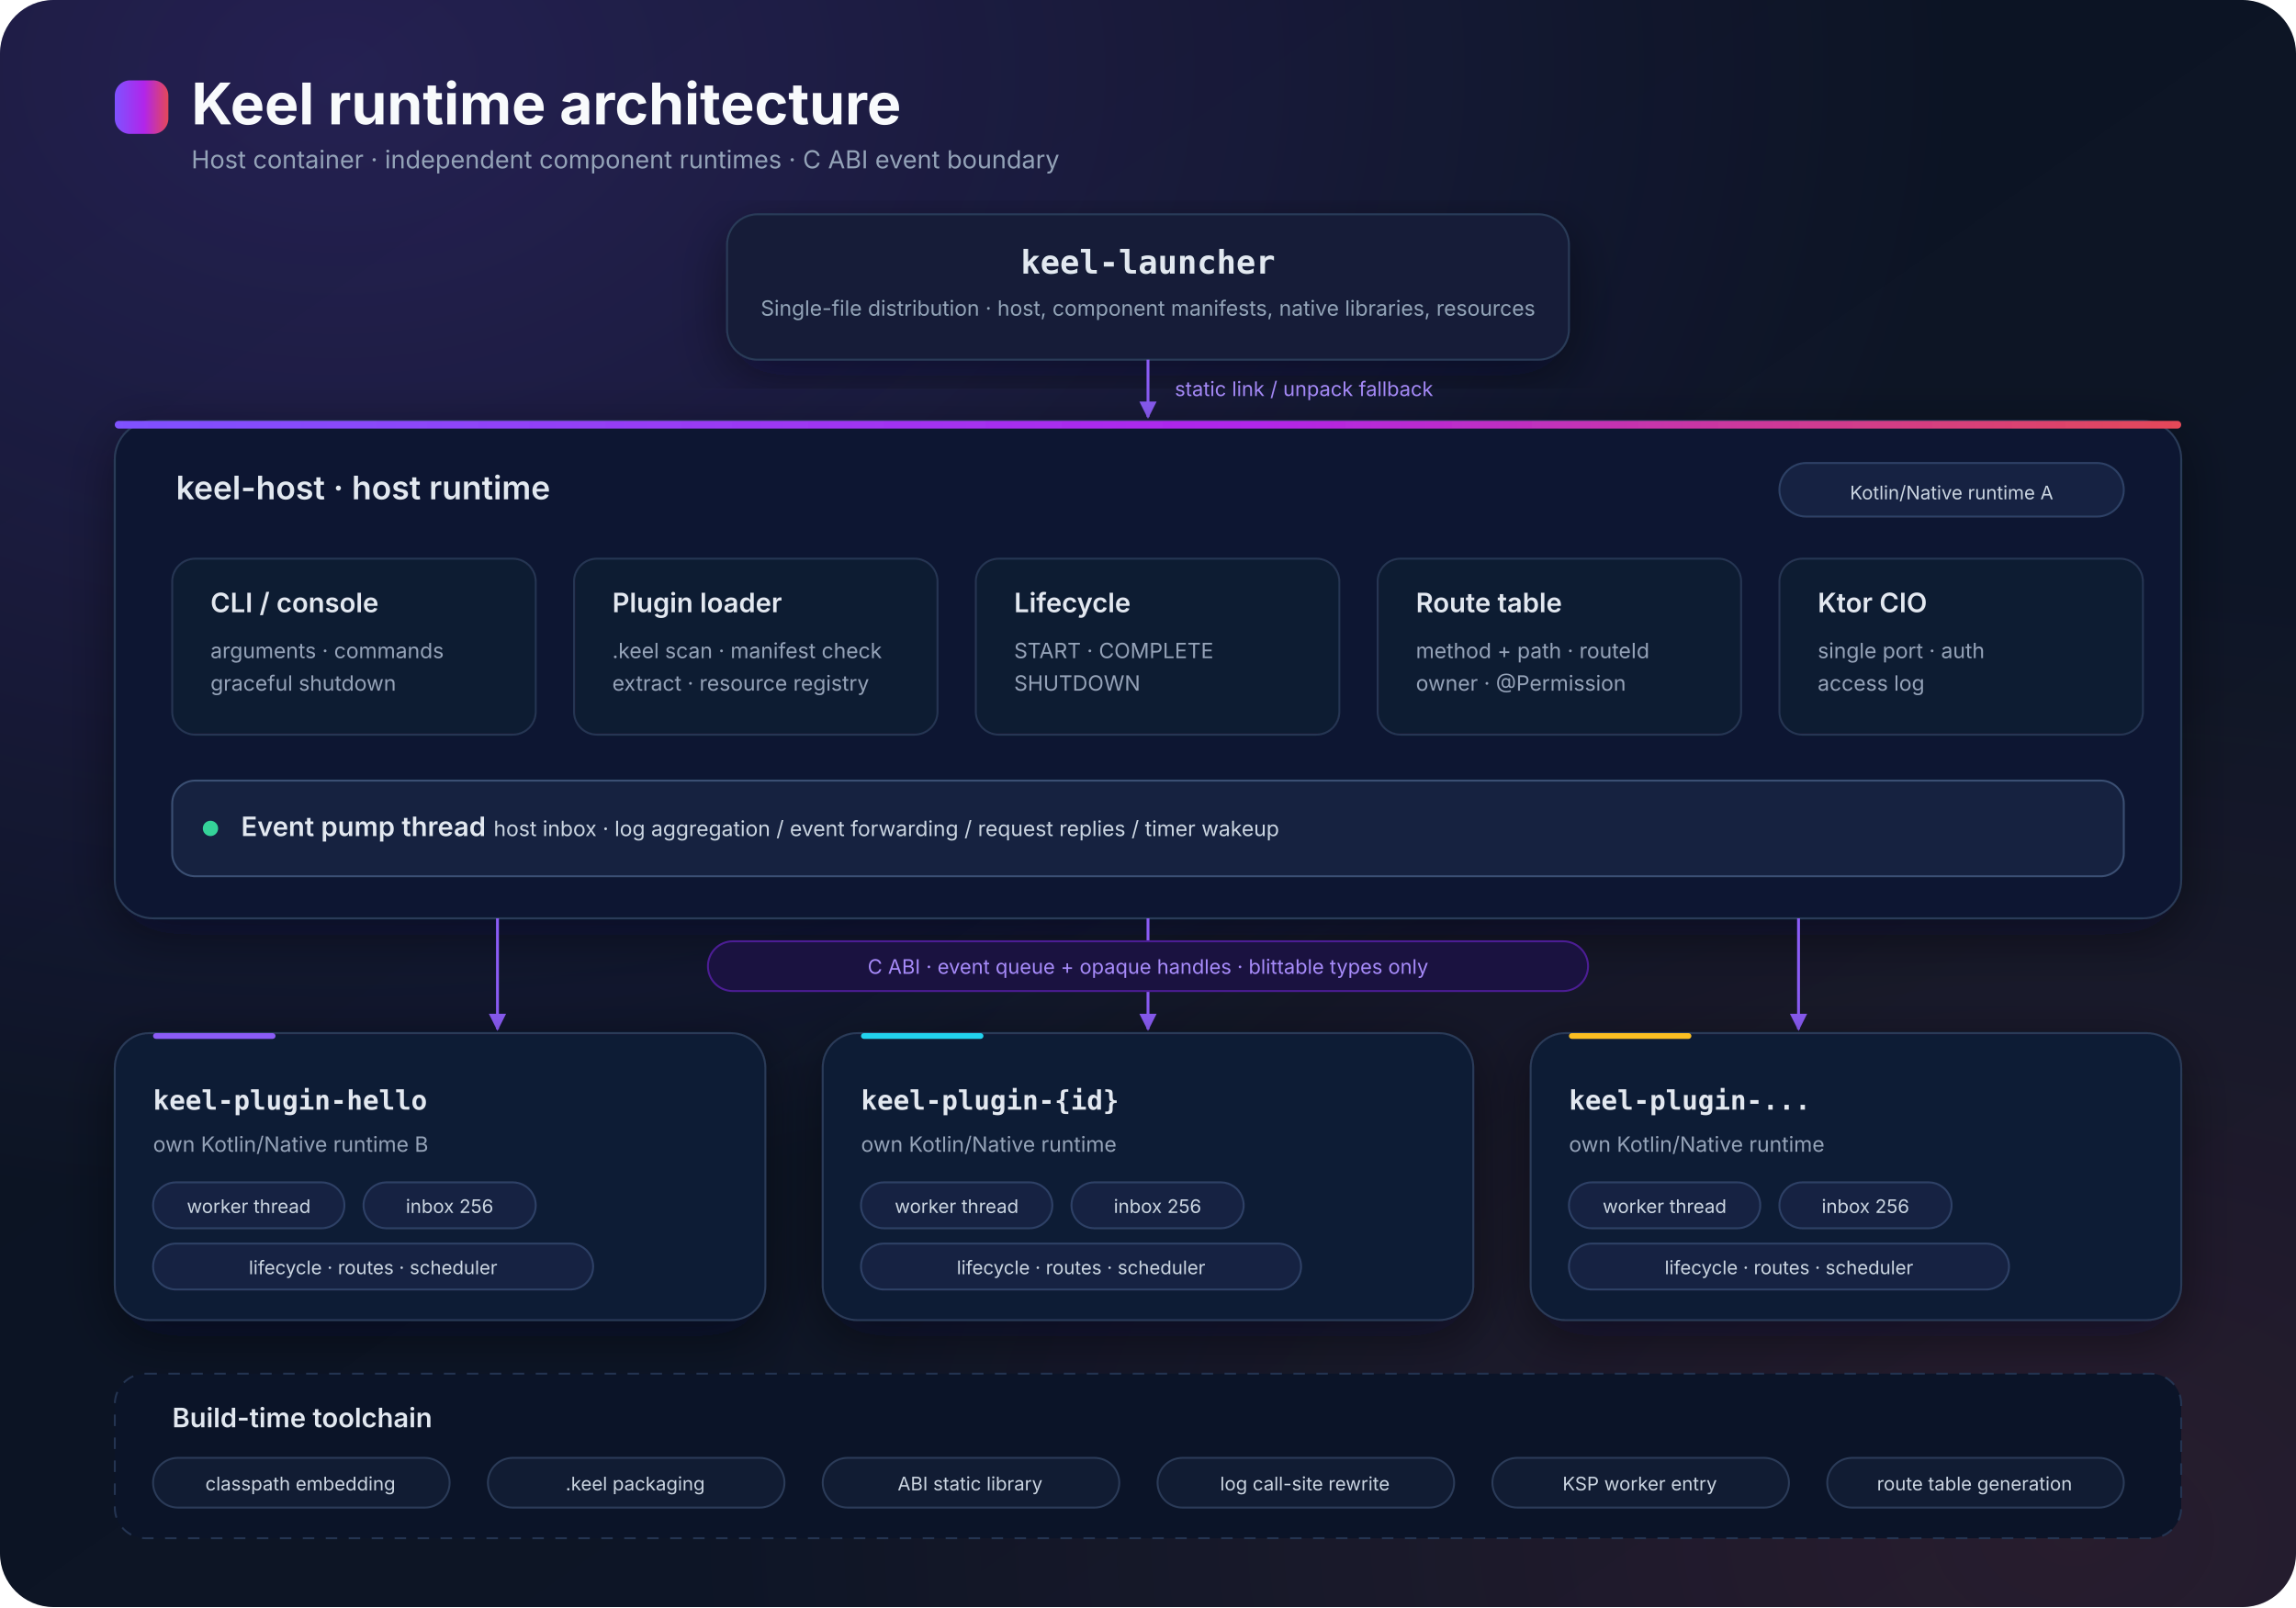
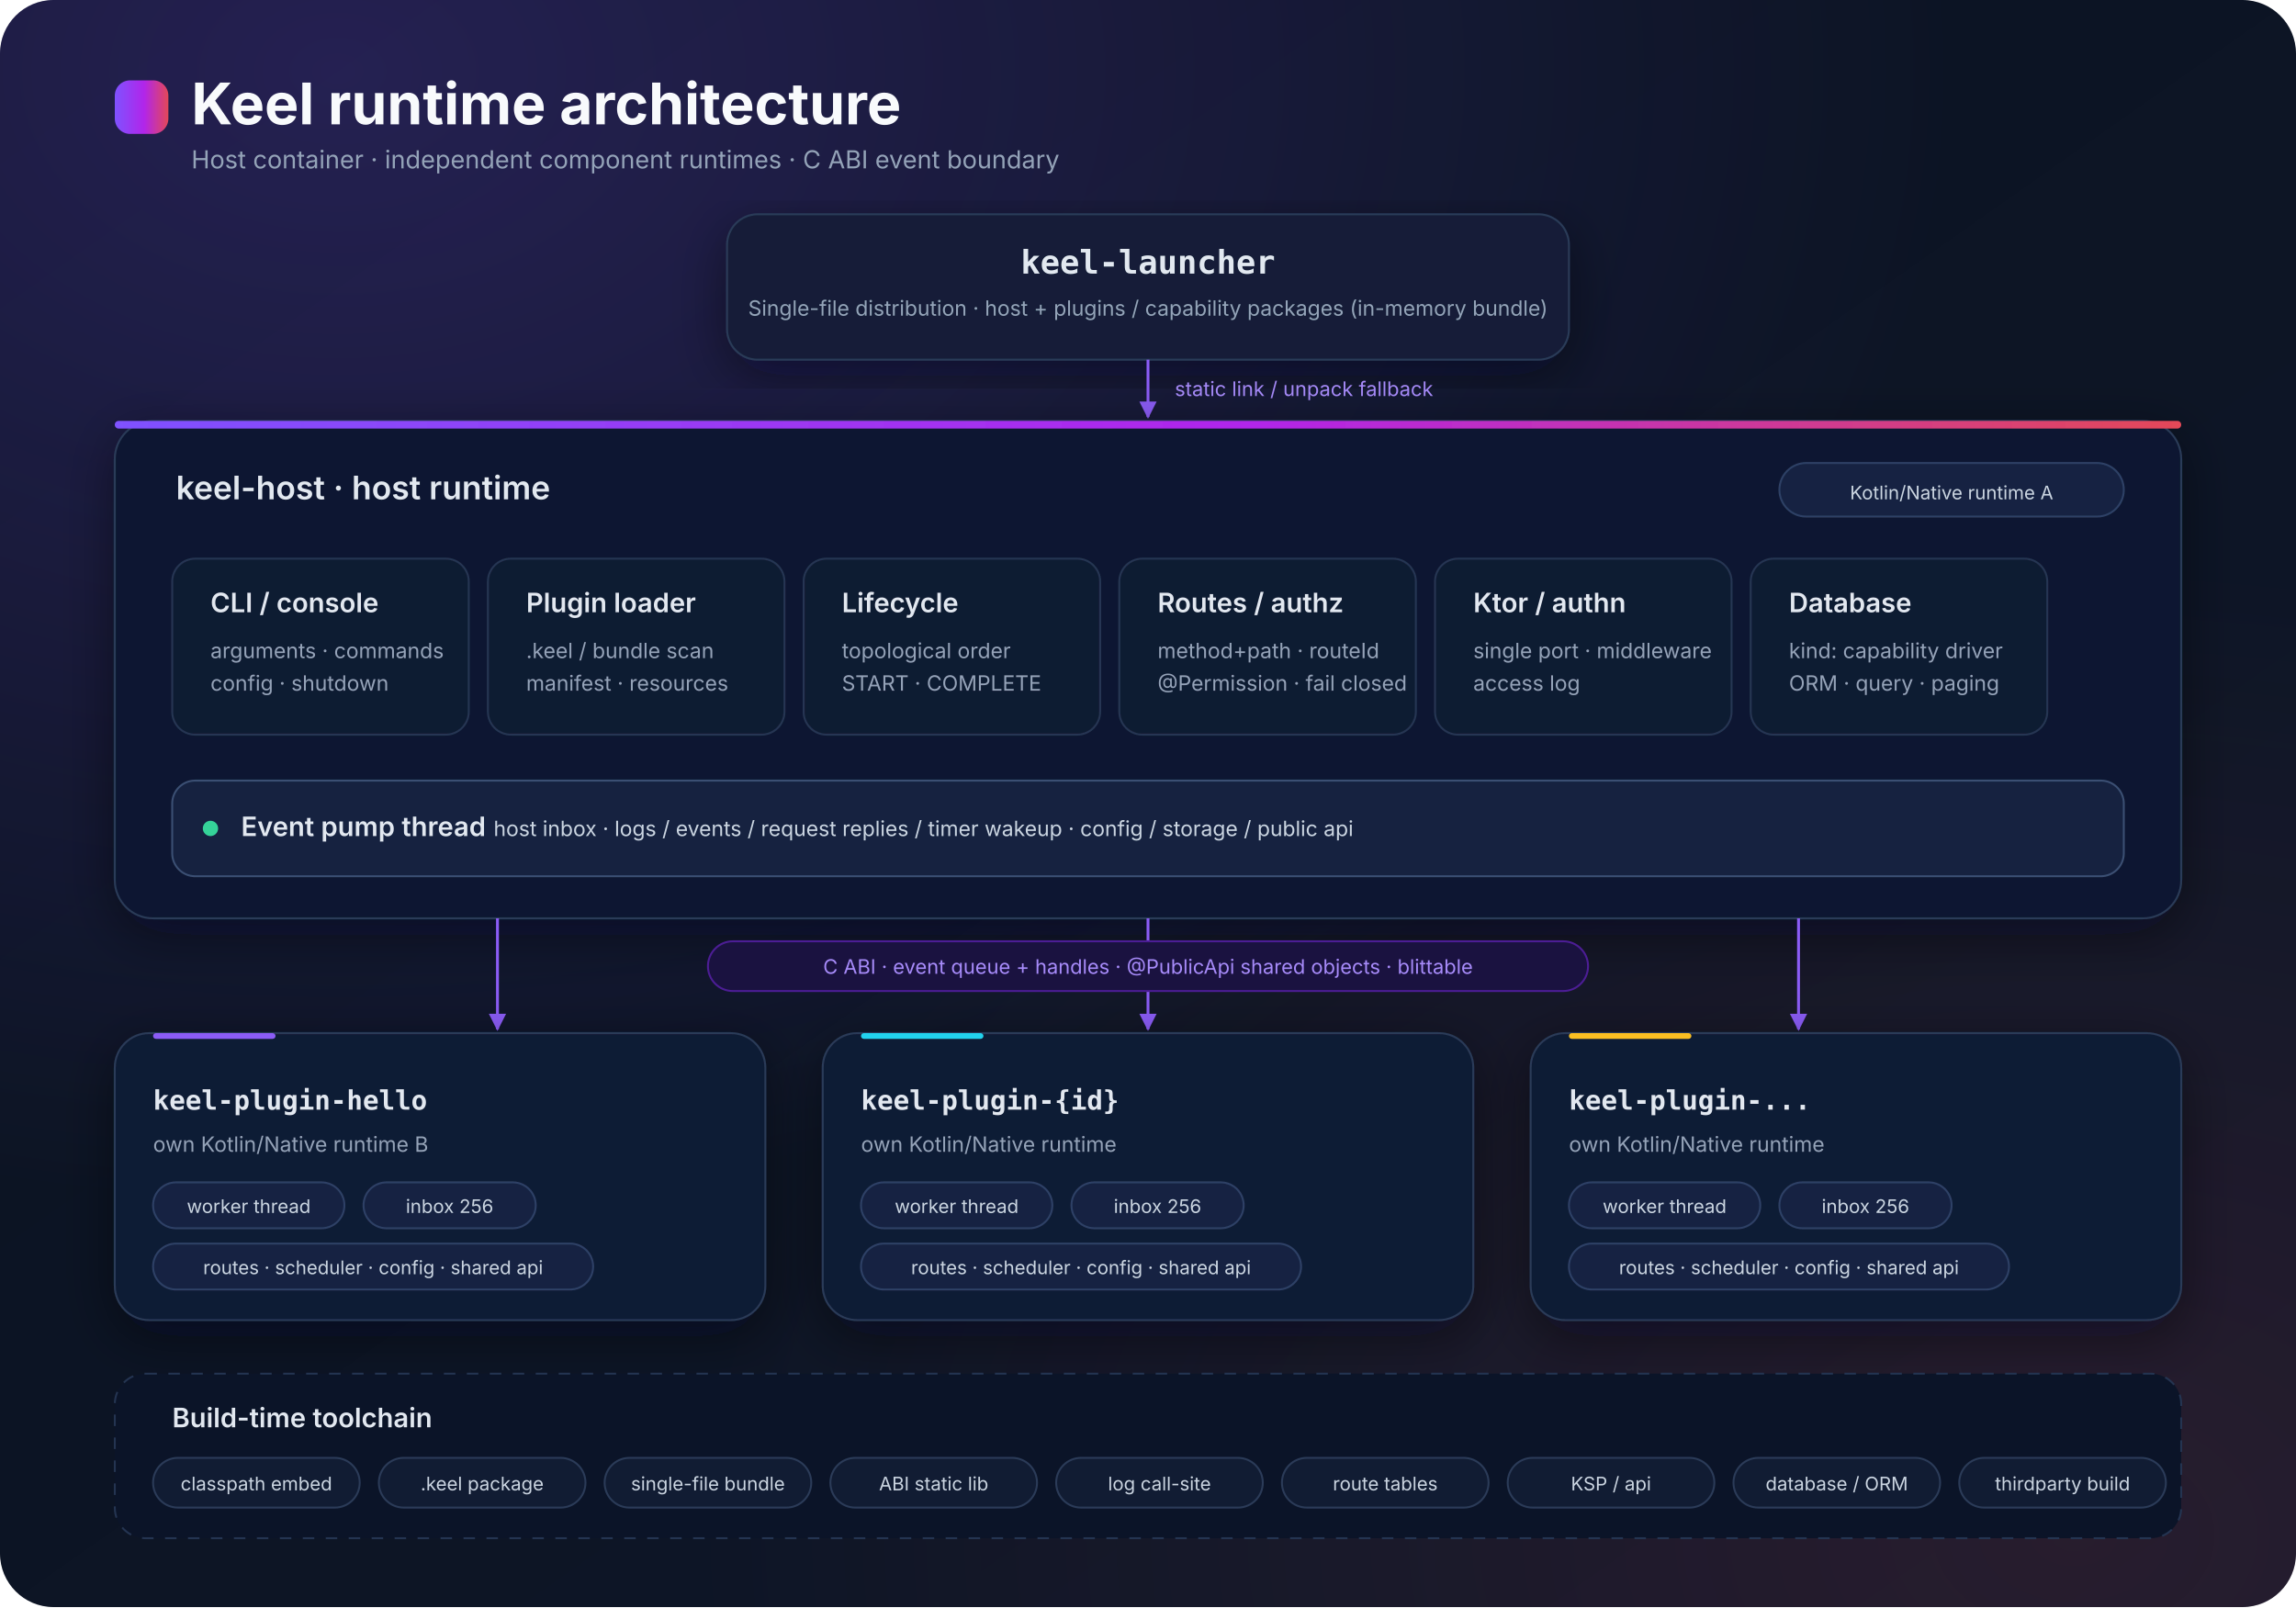
<svg xmlns="http://www.w3.org/2000/svg" width="1200" height="840" viewBox="0 0 1200 840" role="img" aria-labelledby="title desc">
  <defs>
    <linearGradient id="bg" x1="0" y1="0" x2="1" y2="1">
      <stop offset="0" stop-color="#0B1220" />
      <stop offset="1" stop-color="#0E1729" />
    </linearGradient>
    <linearGradient id="accent" x1="0" y1="0" x2="1" y2="0">
      <stop offset="0" stop-color="#7F52FF" />
      <stop offset="0.55" stop-color="#B125EA" />
      <stop offset="1" stop-color="#E44857" />
    </linearGradient>
    <radialGradient id="glowA" cx="0.15" cy="0.05" r="0.7">
      <stop offset="0" stop-color="#7F52FF" stop-opacity="0.22" />
      <stop offset="1" stop-color="#7F52FF" stop-opacity="0" />
    </radialGradient>
    <radialGradient id="glowB" cx="0.9" cy="0.95" r="0.6">
      <stop offset="0" stop-color="#E44857" stop-opacity="0.12" />
      <stop offset="1" stop-color="#E44857" stop-opacity="0" />
    </radialGradient>
    <filter id="shadow" x="-20%" y="-20%" width="140%" height="140%">
      <feDropShadow dx="0" dy="8" stdDeviation="14" flood-color="#020617" flood-opacity="0.45" />
    </filter>
    <marker id="arrow" viewBox="0 0 10 10" refX="9" refY="5" markerWidth="6" markerHeight="6" orient="auto-start-reverse">
      <path d="M 0 0 L 10 5 L 0 10 z" fill="#8B5CF6" />
    </marker>
    <style>
      .title { font-family: Inter, "Segoe UI", "Noto Sans", sans-serif; font-size: 30px; font-weight: 700; fill: #F8FAFC; }
      .subtitle { font-family: Inter, "Segoe UI", "Noto Sans", sans-serif; font-size: 13px; fill: #94A3B8; }
      .h2 { font-family: Inter, "Segoe UI", "Noto Sans", sans-serif; font-size: 17px; font-weight: 600; fill: #E2E8F0; }
      .h3 { font-family: Inter, "Segoe UI", "Noto Sans", sans-serif; font-size: 14px; font-weight: 600; fill: #E2E8F0; }
      .body { font-family: Inter, "Segoe UI", "Noto Sans", sans-serif; font-size: 11px; fill: #94A3B8; }
      .bodyBright { font-family: Inter, "Segoe UI", "Noto Sans", sans-serif; font-size: 11px; fill: #CBD5E1; }
      .micro { font-family: Inter, "Segoe UI", "Noto Sans", sans-serif; font-size: 9.5px; fill: #64748B; }
      .pillText { font-family: Inter, "Segoe UI", "Noto Sans", sans-serif; font-size: 9.8px; fill: #CBD5E1; }
      .accentText { font-family: Inter, "Segoe UI", "Noto Sans", sans-serif; font-size: 10.5px; fill: #A78BFA; }
      .mono { font-family: "JetBrains Mono", "Cascadia Code", "SFMono-Regular", Consolas, monospace; }
    </style>
  </defs>
  <rect width="1200" height="840" rx="28" fill="url(#bg)" />
  <rect width="1200" height="840" rx="28" fill="url(#glowA)" />
  <rect width="1200" height="840" rx="28" fill="url(#glowB)" />
  <rect x="60" y="42" width="28" height="28" rx="8" fill="url(#accent)" />
  <text x="100" y="65" class="title">Keel runtime architecture</text>
  <text x="100" y="88" class="subtitle">Host container · independent component runtimes · C ABI event boundary</text>
  <g filter="url(#shadow)">
    <rect x="380" y="112" width="440" height="76" rx="16" fill="#131F37" stroke="#2B3B58" />
    <text x="600" y="143" text-anchor="middle" class="h2 mono">keel-launcher</text>
-     <text x="600" y="165" text-anchor="middle" class="body">Single-file distribution · host, component manifests, native libraries, resources</text>
+     <text x="600" y="165" text-anchor="middle" class="body">Single-file distribution · host + plugins / capability packages (in-memory bundle)</text>
  </g>
  <line x1="600" y1="188" x2="600" y2="218" stroke="#8B5CF6" stroke-width="1.5" marker-end="url(#arrow)" />
  <text x="614" y="207" class="accentText">static link / unpack fallback</text>
  <g filter="url(#shadow)">
    <rect x="60" y="220" width="1080" height="260" rx="20" fill="#0E1830" stroke="#2B3B58" />
    <rect x="60" y="220" width="1080" height="4" rx="2" fill="url(#accent)" />
    <text x="92" y="261" class="h2">keel-host · host runtime</text>
    <rect x="930" y="242" width="180" height="28" rx="14" fill="#162443" stroke="#2E4166" />
    <text x="1020" y="261" text-anchor="middle" class="pillText">Kotlin/Native runtime A</text>
-     <rect x="90" y="292" width="190" height="92" rx="12" fill="#111C33" stroke="#253653" />
+     <rect x="90" y="292" width="155" height="92" rx="12" fill="#111C33" stroke="#253653" />
    <text x="110" y="320" class="h3">CLI / console</text>
    <text x="110" y="344" class="body">arguments · commands</text>
-     <text x="110" y="361" class="body">graceful shutdown</text>
-     <rect x="300" y="292" width="190" height="92" rx="12" fill="#111C33" stroke="#253653" />
-     <text x="320" y="320" class="h3">Plugin loader</text>
-     <text x="320" y="344" class="body">.keel scan · manifest check</text>
-     <text x="320" y="361" class="body">extract · resource registry</text>
-     <rect x="510" y="292" width="190" height="92" rx="12" fill="#111C33" stroke="#253653" />
-     <text x="530" y="320" class="h3">Lifecycle</text>
-     <text x="530" y="344" class="body">START · COMPLETE</text>
-     <text x="530" y="361" class="body">SHUTDOWN</text>
-     <rect x="720" y="292" width="190" height="92" rx="12" fill="#111C33" stroke="#253653" />
-     <text x="740" y="320" class="h3">Route table</text>
-     <text x="740" y="344" class="body">method + path · routeId</text>
-     <text x="740" y="361" class="body">owner · @Permission</text>
-     <rect x="930" y="292" width="190" height="92" rx="12" fill="#111C33" stroke="#253653" />
-     <text x="950" y="320" class="h3">Ktor CIO</text>
-     <text x="950" y="344" class="body">single port · auth</text>
-     <text x="950" y="361" class="body">access log</text>
+     <text x="110" y="361" class="body">config · shutdown</text>
+     <rect x="255" y="292" width="155" height="92" rx="12" fill="#111C33" stroke="#253653" />
+     <text x="275" y="320" class="h3">Plugin loader</text>
+     <text x="275" y="344" class="body">.keel / bundle scan</text>
+     <text x="275" y="361" class="body">manifest · resources</text>
+     <rect x="420" y="292" width="155" height="92" rx="12" fill="#111C33" stroke="#253653" />
+     <text x="440" y="320" class="h3">Lifecycle</text>
+     <text x="440" y="344" class="body">topological order</text>
+     <text x="440" y="361" class="body">START · COMPLETE</text>
+     <rect x="585" y="292" width="155" height="92" rx="12" fill="#111C33" stroke="#253653" />
+     <text x="605" y="320" class="h3">Routes / authz</text>
+     <text x="605" y="344" class="body">method+path · routeId</text>
+     <text x="605" y="361" class="body">@Permission · fail closed</text>
+     <rect x="750" y="292" width="155" height="92" rx="12" fill="#111C33" stroke="#253653" />
+     <text x="770" y="320" class="h3">Ktor / authn</text>
+     <text x="770" y="344" class="body">single port · middleware</text>
+     <text x="770" y="361" class="body">access log</text>
+     <rect x="915" y="292" width="155" height="92" rx="12" fill="#111C33" stroke="#253653" />
+     <text x="935" y="320" class="h3">Database</text>
+     <text x="935" y="344" class="body">kind: capability driver</text>
+     <text x="935" y="361" class="body">ORM · query · paging</text>
    <rect x="90" y="408" width="1020" height="50" rx="12" fill="#152341" stroke="#3B4F73" />
    <circle cx="110" cy="433" r="4" fill="#34D399" />
    <text x="126" y="437" class="h3">Event pump thread</text>
-     <text x="258" y="437" class="bodyBright">host inbox · log aggregation / event forwarding / request replies / timer wakeup</text>
+     <text x="258" y="437" class="bodyBright">host inbox · logs / events / request replies / timer wakeup · config / storage / public api</text>
  </g>
  <line x1="260" y1="480" x2="260" y2="538" stroke="#8B5CF6" stroke-width="1.5" marker-end="url(#arrow)" />
  <line x1="600" y1="480" x2="600" y2="538" stroke="#8B5CF6" stroke-width="1.5" marker-end="url(#arrow)" />
  <line x1="940" y1="480" x2="940" y2="538" stroke="#8B5CF6" stroke-width="1.5" marker-end="url(#arrow)" />
  <rect x="370" y="492" width="460" height="26" rx="13" fill="#1A1240" stroke="#4C1D95" />
-   <text x="600" y="509" text-anchor="middle" class="accentText">C ABI · event queue + opaque handles · blittable types only</text>
+   <text x="600" y="509" text-anchor="middle" class="accentText">C ABI · event queue + handles · @PublicApi shared objects · blittable</text>
  <g filter="url(#shadow)">
    <rect x="60" y="540" width="340" height="150" rx="18" fill="#101C35" stroke="#2B3B58" />
    <rect x="80" y="540" width="64" height="3" rx="1.5" fill="#8B5CF6" />
    <text x="80" y="580" class="h3 mono">keel-plugin-hello</text>
    <text x="80" y="602" class="body">own Kotlin/Native runtime B</text>
    <rect x="80" y="618" width="100" height="24" rx="12" fill="#162443" stroke="#2E4166" />
    <text x="130" y="634" text-anchor="middle" class="pillText">worker thread</text>
    <rect x="190" y="618" width="90" height="24" rx="12" fill="#162443" stroke="#2E4166" />
    <text x="235" y="634" text-anchor="middle" class="pillText">inbox 256</text>
    <rect x="80" y="650" width="230" height="24" rx="12" fill="#162443" stroke="#2E4166" />
-     <text x="195" y="666" text-anchor="middle" class="pillText">lifecycle · routes · scheduler</text>
+     <text x="195" y="666" text-anchor="middle" class="pillText">routes · scheduler · config · shared api</text>
  </g>
  <g filter="url(#shadow)">
    <rect x="430" y="540" width="340" height="150" rx="18" fill="#101C35" stroke="#2B3B58" />
    <rect x="450" y="540" width="64" height="3" rx="1.5" fill="#22D3EE" />
    <text x="450" y="580" class="h3 mono">keel-plugin-{id}</text>
    <text x="450" y="602" class="body">own Kotlin/Native runtime</text>
    <rect x="450" y="618" width="100" height="24" rx="12" fill="#162443" stroke="#2E4166" />
    <text x="500" y="634" text-anchor="middle" class="pillText">worker thread</text>
    <rect x="560" y="618" width="90" height="24" rx="12" fill="#162443" stroke="#2E4166" />
    <text x="605" y="634" text-anchor="middle" class="pillText">inbox 256</text>
    <rect x="450" y="650" width="230" height="24" rx="12" fill="#162443" stroke="#2E4166" />
-     <text x="565" y="666" text-anchor="middle" class="pillText">lifecycle · routes · scheduler</text>
+     <text x="565" y="666" text-anchor="middle" class="pillText">routes · scheduler · config · shared api</text>
  </g>
  <g filter="url(#shadow)">
    <rect x="800" y="540" width="340" height="150" rx="18" fill="#101C35" stroke="#2B3B58" />
    <rect x="820" y="540" width="64" height="3" rx="1.5" fill="#FBBF24" />
    <text x="820" y="580" class="h3 mono">keel-plugin-...</text>
    <text x="820" y="602" class="body">own Kotlin/Native runtime</text>
    <rect x="820" y="618" width="100" height="24" rx="12" fill="#162443" stroke="#2E4166" />
    <text x="870" y="634" text-anchor="middle" class="pillText">worker thread</text>
    <rect x="930" y="618" width="90" height="24" rx="12" fill="#162443" stroke="#2E4166" />
    <text x="975" y="634" text-anchor="middle" class="pillText">inbox 256</text>
    <rect x="820" y="650" width="230" height="24" rx="12" fill="#162443" stroke="#2E4166" />
-     <text x="935" y="666" text-anchor="middle" class="pillText">lifecycle · routes · scheduler</text>
+     <text x="935" y="666" text-anchor="middle" class="pillText">routes · scheduler · config · shared api</text>
  </g>
  <rect x="60" y="718" width="1080" height="86" rx="16" fill="#0B1428" stroke="#243451" stroke-dasharray="6 6" />
  <text x="90" y="746" class="h3">Build-time toolchain</text>
-   <rect x="80" y="762" width="155" height="26" rx="13" fill="#111C33" stroke="#2B3B58" />
-   <text x="157" y="779" text-anchor="middle" class="pillText">classpath embedding</text>
-   <rect x="255" y="762" width="155" height="26" rx="13" fill="#111C33" stroke="#2B3B58" />
-   <text x="332" y="779" text-anchor="middle" class="pillText">.keel packaging</text>
-   <rect x="430" y="762" width="155" height="26" rx="13" fill="#111C33" stroke="#2B3B58" />
-   <text x="507" y="779" text-anchor="middle" class="pillText">ABI static library</text>
-   <rect x="605" y="762" width="155" height="26" rx="13" fill="#111C33" stroke="#2B3B58" />
-   <text x="682" y="779" text-anchor="middle" class="pillText">log call-site rewrite</text>
-   <rect x="780" y="762" width="155" height="26" rx="13" fill="#111C33" stroke="#2B3B58" />
-   <text x="857" y="779" text-anchor="middle" class="pillText">KSP worker entry</text>
-   <rect x="955" y="762" width="155" height="26" rx="13" fill="#111C33" stroke="#2B3B58" />
-   <text x="1032" y="779" text-anchor="middle" class="pillText">route table generation</text>
+   <rect x="80" y="762" width="108" height="26" rx="13" fill="#111C33" stroke="#2B3B58" />
+   <text x="134" y="779" text-anchor="middle" class="pillText">classpath embed</text>
+   <rect x="198" y="762" width="108" height="26" rx="13" fill="#111C33" stroke="#2B3B58" />
+   <text x="252" y="779" text-anchor="middle" class="pillText">.keel package</text>
+   <rect x="316" y="762" width="108" height="26" rx="13" fill="#111C33" stroke="#2B3B58" />
+   <text x="370" y="779" text-anchor="middle" class="pillText">single-file bundle</text>
+   <rect x="434" y="762" width="108" height="26" rx="13" fill="#111C33" stroke="#2B3B58" />
+   <text x="488" y="779" text-anchor="middle" class="pillText">ABI static lib</text>
+   <rect x="552" y="762" width="108" height="26" rx="13" fill="#111C33" stroke="#2B3B58" />
+   <text x="606" y="779" text-anchor="middle" class="pillText">log call-site</text>
+   <rect x="670" y="762" width="108" height="26" rx="13" fill="#111C33" stroke="#2B3B58" />
+   <text x="724" y="779" text-anchor="middle" class="pillText">route tables</text>
+   <rect x="788" y="762" width="108" height="26" rx="13" fill="#111C33" stroke="#2B3B58" />
+   <text x="842" y="779" text-anchor="middle" class="pillText">KSP / api</text>
+   <rect x="906" y="762" width="108" height="26" rx="13" fill="#111C33" stroke="#2B3B58" />
+   <text x="960" y="779" text-anchor="middle" class="pillText">database / ORM</text>
+   <rect x="1024" y="762" width="108" height="26" rx="13" fill="#111C33" stroke="#2B3B58" />
+   <text x="1078" y="779" text-anchor="middle" class="pillText">thirdparty build</text>
</svg>
